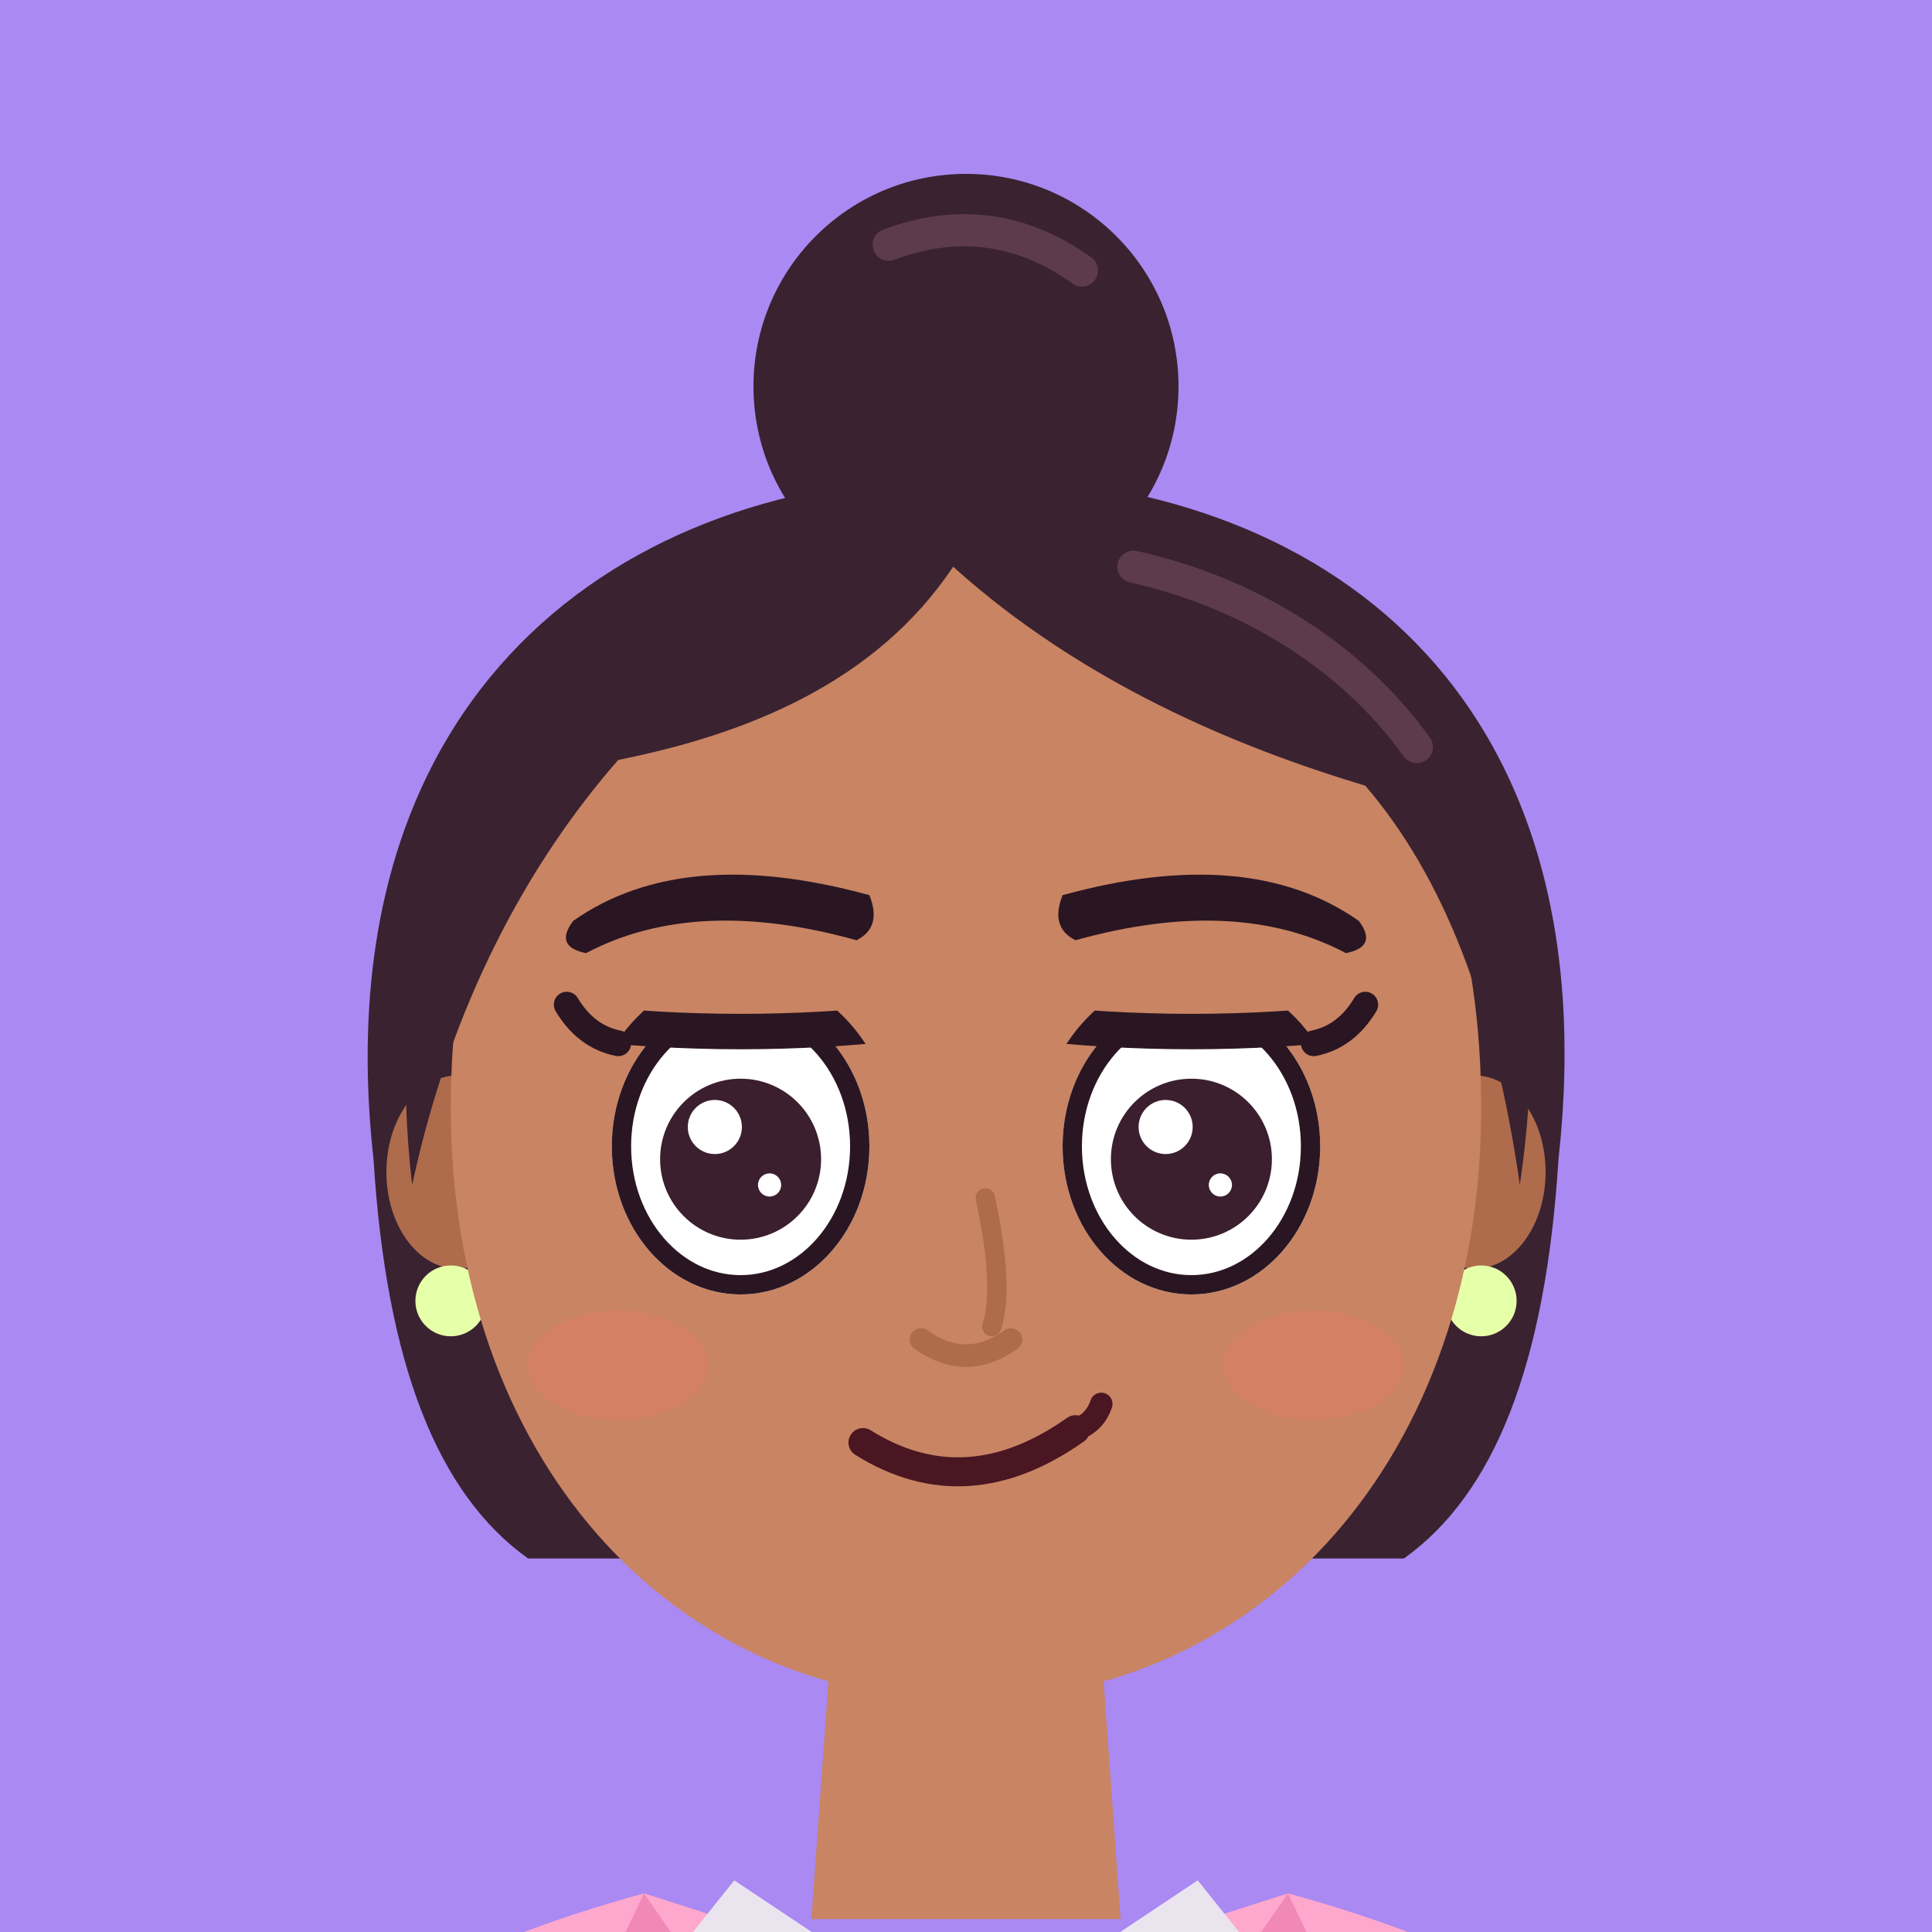
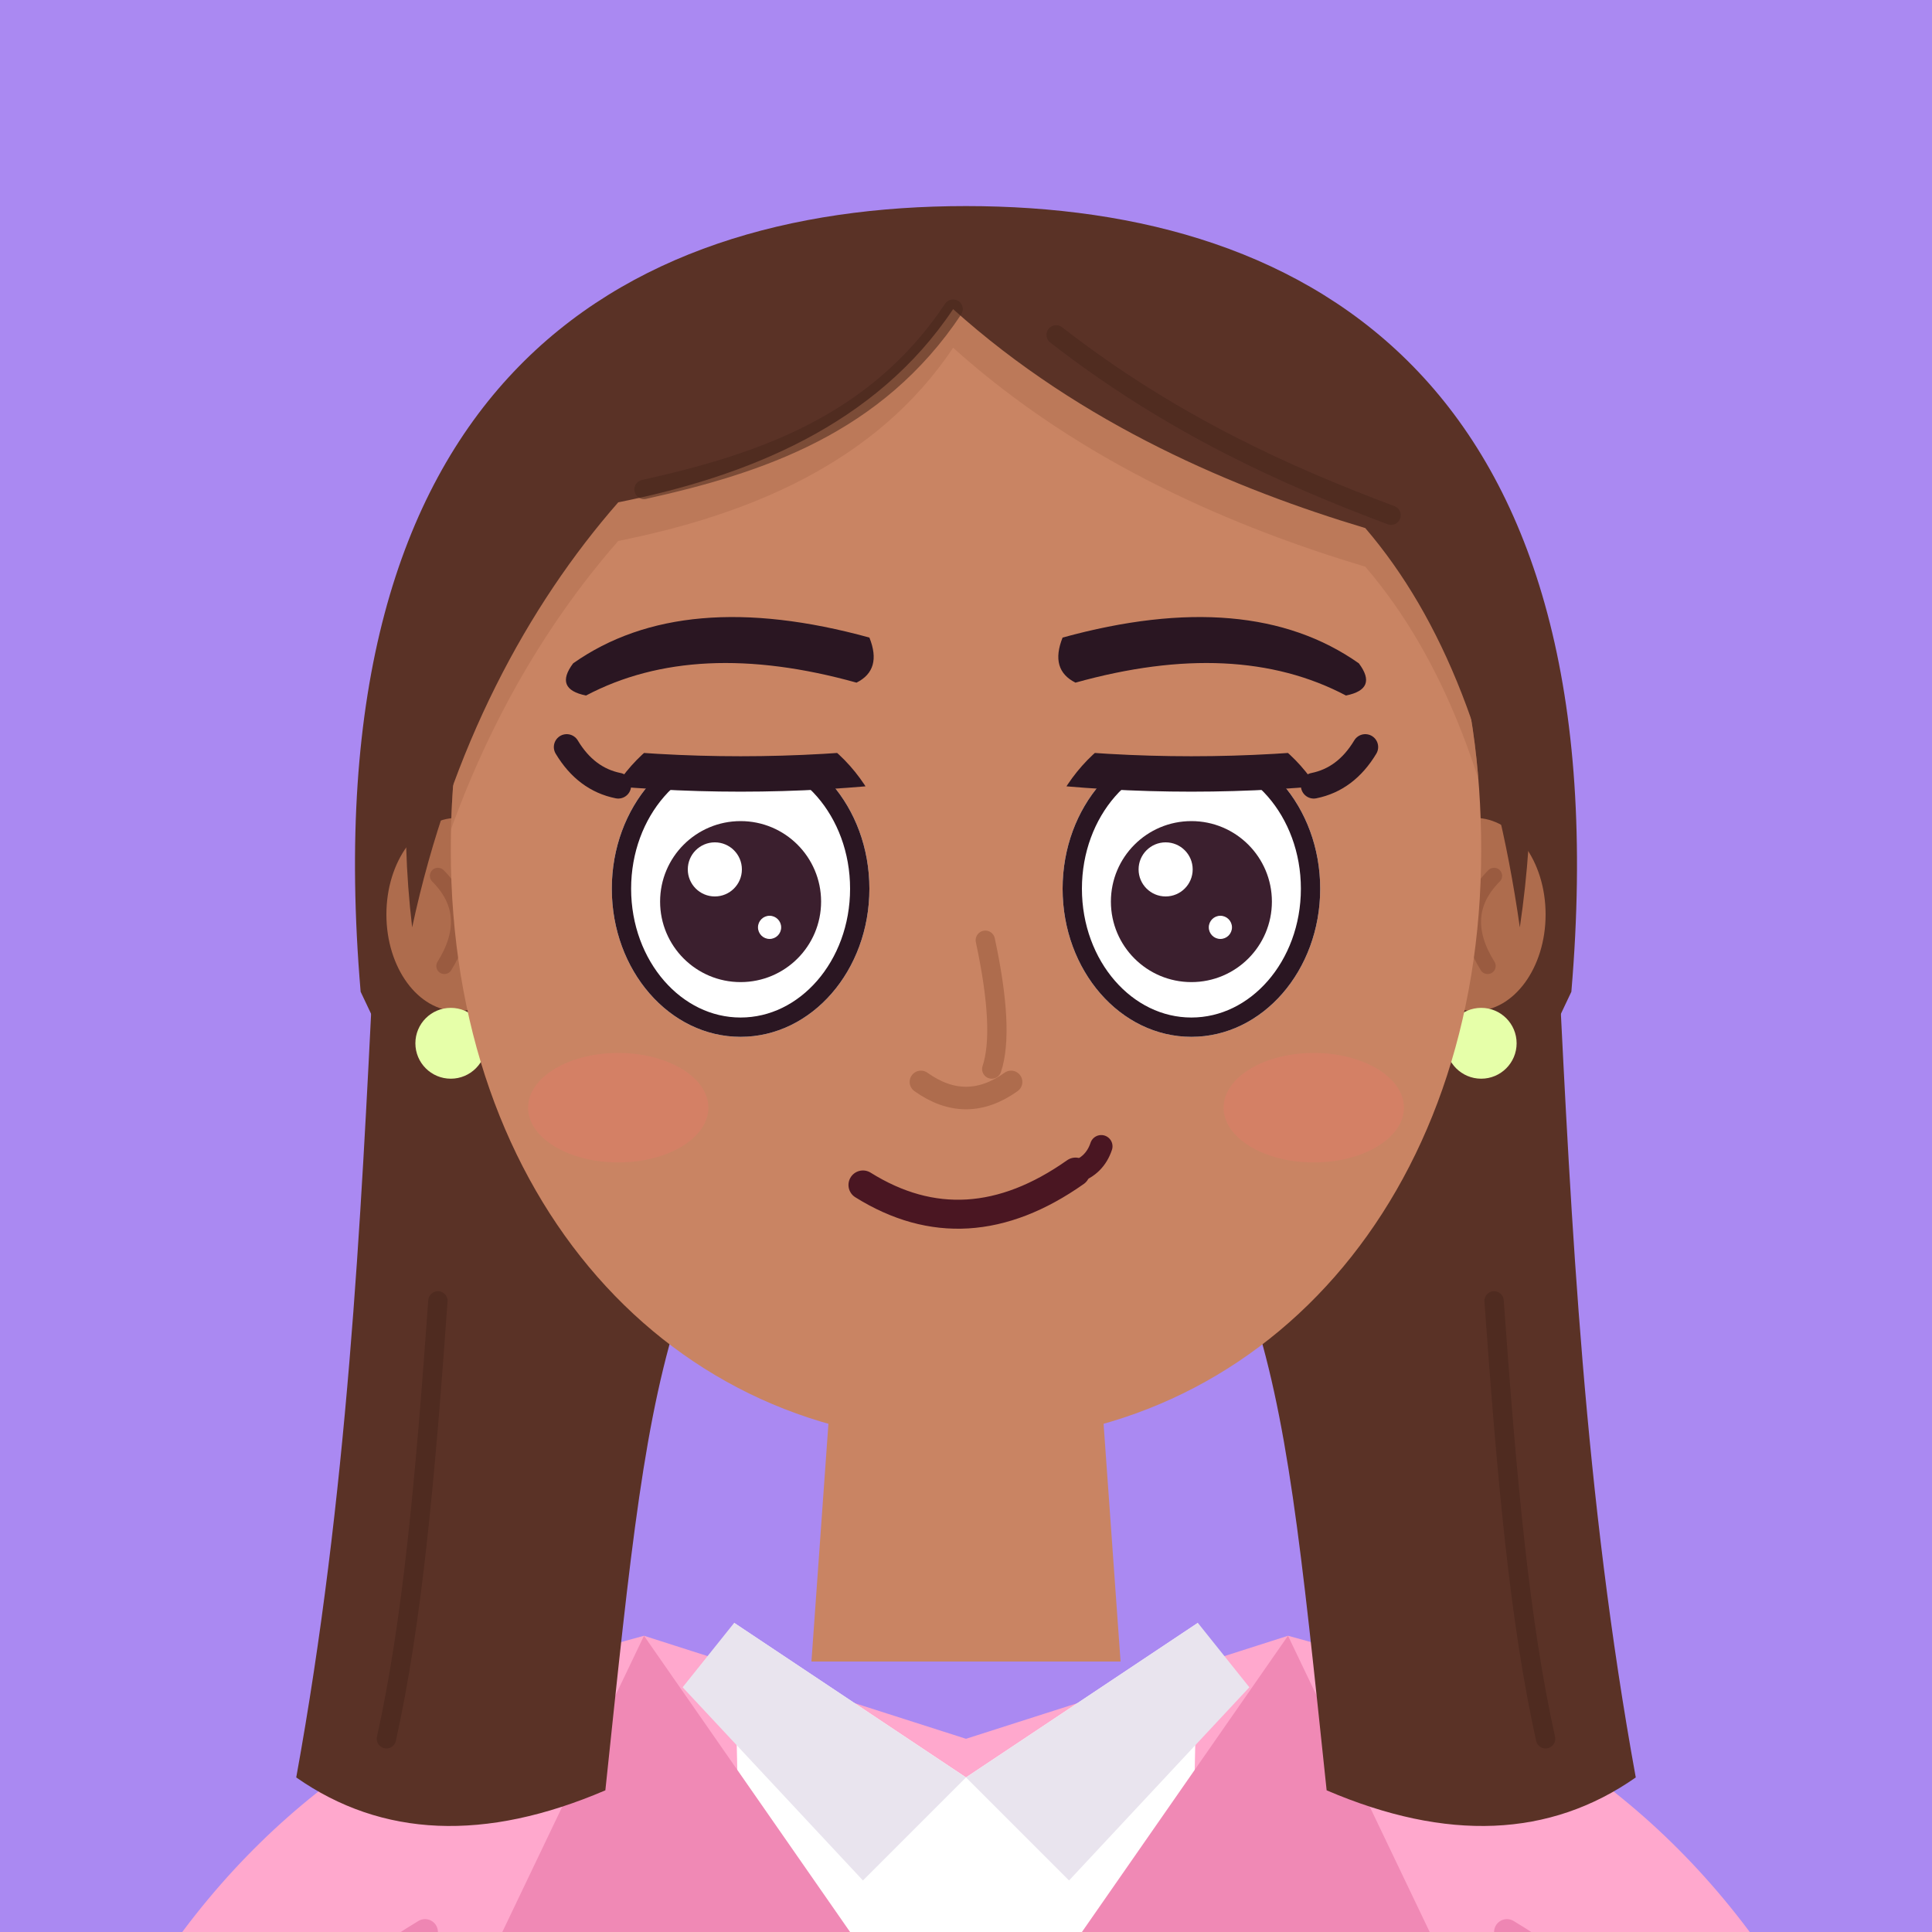
- <svg xmlns="http://www.w3.org/2000/svg" viewBox="50 20 300 300" width="300" height="300" role="img" aria-label="Meera">
-   <rect x="50" y="20" width="300" height="300" fill="#AA89F2" />
+ <svg xmlns="http://www.w3.org/2000/svg" viewBox="50 60 300 300" width="300" height="300" role="img" aria-label="Meera">
+   <rect x="50" y="60" width="300" height="300" fill="#AA89F2" />
  <g id="meera">
    <g id="body">
      <path id="neck" d="M180 262 L220 262 L224 318 L176 318 Z" fill="#C98463" />
      <path id="neck_shadow" d="M180 270 Q200 286 220 270 L220 262 L180 262 Z" fill="#AE6C4D" />
-       <path id="blazer" d="M56 440 C60 360 92 330 150 314 L200 330 L250 314 C308 330 340 360 344 440 Z" fill="#FFA8CD" />
-       <path id="shirt" d="M164 312 L200 336 L236 312 L232 440 L168 440 Z" fill="#FFFFFF" />
+       <path id="blazer" d="M40 500 C46 372 90 330 150 314 L200 330 L250 314 C310 330 354 372 360 500 Z" fill="#FFA8CD" />
+       <path id="blazer_fold_L" d="M70 420 C80 392 96 372 116 360" stroke="#EE86B3" stroke-width="4" stroke-linecap="round" fill="none" />
+       <path id="blazer_fold_R" d="M330 420 C320 392 304 372 284 360" stroke="#EE86B3" stroke-width="4" stroke-linecap="round" fill="none" />
+       <path id="shirt" d="M164 312 L200 336 L236 312 L232 500 L168 500 Z" fill="#FFFFFF" />
      <path id="collar_L" d="M164 312 L200 336 L184 352 L156 322 Z" fill="#E9E4EE" />
      <path id="collar_R" d="M236 312 L200 336 L216 352 L244 322 Z" fill="#E9E4EE" />
-       <path id="lapel_L" d="M150 314 L182 360 L170 372 L176 440 L136 440 L128 360 Z" fill="#F089B5" />
-       <path id="lapel_R" d="M250 314 L218 360 L230 372 L224 440 L264 440 L272 360 Z" fill="#F089B5" />
+       <path id="lapel_L" d="M150 314 L182 360 L170 372 L178 500 L132 500 L128 360 Z" fill="#F089B5" />
+       <path id="lapel_R" d="M250 314 L218 360 L230 372 L222 500 L268 500 L272 360 Z" fill="#F089B5" />
    </g>
    <g id="head">
-       <circle id="bun" cx="200" cy="80" r="33" fill="#3A2230" />
-       <path id="bun_shine" d="M188 58 Q204 52 218 62" stroke="#5E3A4E" stroke-width="5" stroke-linecap="round" fill="none" />
-       <path id="hair_back" d="M108 200 C100 128 146 94 200 94 C256 94 300 128 292 200 C290 232 282 252 268 262 L132 262 C118 252 110 232 108 200 Z" fill="#3A2230" />
-       <ellipse id="ear_L" cx="121" cy="202" rx="11" ry="15" fill="#AE6C4D" />
-       <ellipse id="ear_R" cx="279" cy="202" rx="11" ry="15" fill="#AE6C4D" />
-       <circle id="earring_L" cx="120" cy="222" r="5.5" fill="#E6FFA9" />
-       <circle id="earring_R" cx="280" cy="222" r="5.5" fill="#E6FFA9" />
+       <g id="hair_back">
+         <g id="lock_L">
+           <path id="lock_L_shape" d="M108 210 C106 250 104 292 96 336 Q116 350 144 338 C148 300 150 280 156 262 L150 230 Z" fill="#5A3226" />
+           <path id="lock_L_strand" d="M118 262 C116 290 114 312 110 330" stroke="#47261C" stroke-width="3" stroke-linecap="round" fill="none" opacity="0.6" />
+         </g>
+         <g id="lock_R">
+           <path id="lock_R_shape" d="M292 210 C294 250 296 292 304 336 Q284 350 256 338 C252 300 250 280 244 262 L250 230 Z" fill="#5A3226" />
+           <path id="lock_R_strand" d="M282 262 C284 290 286 312 290 330" stroke="#47261C" stroke-width="3" stroke-linecap="round" fill="none" opacity="0.6" />
+         </g>
+         <path id="hair_crown" d="M106 214 C98 120 146 92 200 92 C254 92 302 120 294 214 L276 252 L124 252 Z" fill="#5A3226" />
+       </g>
+       <g id="ear_L">
+         <ellipse id="ear_L_shape" cx="121" cy="202" rx="11" ry="15" fill="#AE6C4D" />
+         <path id="ear_L_inner" d="M118 196 Q124 202 119 210" stroke="#9A5B40" stroke-width="2.5" stroke-linecap="round" fill="none" />
+         <circle id="earring_L" cx="120" cy="222" r="5.5" fill="#E6FFA9" />
+       </g>
+       <g id="ear_R">
+         <ellipse id="ear_R_shape" cx="279" cy="202" rx="11" ry="15" fill="#AE6C4D" />
+         <path id="ear_R_inner" d="M282 196 Q276 202 281 210" stroke="#9A5B40" stroke-width="2.5" stroke-linecap="round" fill="none" />
+         <circle id="earring_R" cx="280" cy="222" r="5.5" fill="#E6FFA9" />
+       </g>
      <path id="face" d="M200 104 C252 104 280 140 280 192 C280 246 246 284 200 284 C154 284 120 246 120 192 C120 140 148 104 200 104 Z" fill="#C98463" />
-       <ellipse id="blush_L" cx="146" cy="232" rx="14" ry="8.5" fill="#E8796B" opacity="0.35" />
-       <ellipse id="blush_R" cx="254" cy="232" rx="14" ry="8.5" fill="#E8796B" opacity="0.35" />
-       <path id="hair_front" d="M114 204 C106 136 148 100 204 100 C260 100 296 136 286 204 C282 176 274 156 262 142 C242 136 218 126 198 108 C186 126 166 134 146 138 C132 154 120 176 114 204 Z" fill="#3A2230" />
-       <path id="hair_shine" d="M226 108 C244 112 260 122 270 136" stroke="#5E3A4E" stroke-width="5" stroke-linecap="round" fill="none" />
-       <g id="brow_L" transform="translate(162 160) rotate(0)">
-         <path id="brow_shape_L" d="M-23 3 Q-6 -8.97 23 -1 Q25 4 21 6 Q-4 -0.97 -21 8 Q-26 7 -23 3 Z" fill="#2A1622" />
-       </g>
-       <g id="brow_R" transform="translate(238 160) rotate(0)">
-         <path id="brow_shape_R" d="M-23 3 Q-6 -8.97 23 -1 Q25 4 21 6 Q-4 -0.97 -21 8 Q-26 7 -23 3 Z" fill="#2A1622" transform="scale(-1 1)" />
-       </g>
-       <g id="eye_L">
+       <g id="hair_front">
        <defs>
-           <clipPath id="clip_eye_L">
-             <ellipse cx="165" cy="198" rx="20" ry="23" />
-           </clipPath>
-           <clipPath id="clip_lids_L">
-             <ellipse cx="165" cy="198" rx="24" ry="27" />
+           <clipPath id="clip_face">
+             <path d="M200 104 C252 104 280 140 280 192 C280 246 246 284 200 284 C154 284 120 246 120 192 C120 140 148 104 200 104 Z" />
          </clipPath>
        </defs>
-         <g id="eye_open_L">
-           <ellipse id="eye_white_L" cx="165" cy="198" rx="20" ry="23" fill="#FFFFFF" />
-           <g clip-path="url(#clip_eye_L)">
-             <g id="pupil_L">
-               <circle id="iris_L" cx="165" cy="200" r="12.5" fill="#3B1F2E" />
-               <circle id="shine_big_L" cx="161" cy="195" r="4.2" fill="#FFFFFF" />
-               <circle id="shine_small_L" cx="169.5" cy="204" r="1.8" fill="#FFFFFF" />
+         <g clip-path="url(#clip_face)">
+           <path id="fringe_shadow" transform="translate(0 6)" d="M114 204 C106 136 148 100 204 100 C260 100 296 136 286 204 C282 176 274 156 262 142 C242 136 218 126 198 108 C186 126 166 134 146 138 C132 154 120 176 114 204 Z" fill="#AE6C4D" opacity="0.45" />
+         </g>
+         <path id="fringe" d="M114 204 C106 136 148 100 204 100 C260 100 296 136 286 204 C282 176 274 156 262 142 C242 136 218 126 198 108 C186 126 166 134 146 138 C132 154 120 176 114 204 Z" fill="#5A3226" />
+         <path id="fringe_strand_L" d="M198 108 C186 126 168 132 150 136" stroke="#47261C" stroke-width="3" stroke-linecap="round" fill="none" opacity="0.55" />
+         <path id="fringe_strand_R" d="M214 112 C232 126 250 134 266 140" stroke="#47261C" stroke-width="3" stroke-linecap="round" fill="none" opacity="0.55" />
+       </g>
+       <g id="features">
+         <ellipse id="blush_L" cx="146" cy="232" rx="14" ry="8.5" fill="#E8796B" opacity="0.35" />
+         <ellipse id="blush_R" cx="254" cy="232" rx="14" ry="8.5" fill="#E8796B" opacity="0.35" />
+         <g id="brow_L" transform="translate(162 160) rotate(0)">
+           <path id="brow_shape_L" d="M-23 3 Q-6 -8.97 23 -1 Q25 4 21 6 Q-4 -0.97 -21 8 Q-26 7 -23 3 Z" fill="#2A1622" />
+         </g>
+         <g id="brow_R" transform="translate(238 160) rotate(0)">
+           <path id="brow_shape_R" d="M-23 3 Q-6 -8.97 23 -1 Q25 4 21 6 Q-4 -0.97 -21 8 Q-26 7 -23 3 Z" fill="#2A1622" transform="scale(-1 1)" />
+         </g>
+         <g id="eye_L">
+           <defs>
+             <clipPath id="clip_eye_L">
+               <ellipse cx="165" cy="198" rx="20" ry="23" />
+             </clipPath>
+             <clipPath id="clip_lids_L">
+               <ellipse cx="165" cy="198" rx="24" ry="27" />
+             </clipPath>
+           </defs>
+           <g id="eye_open_L">
+             <ellipse id="eye_white_L" cx="165" cy="198" rx="20" ry="23" fill="#FFFFFF" />
+             <g clip-path="url(#clip_eye_L)">
+               <g id="pupil_L">
+                 <circle id="iris_L" cx="165" cy="200" r="12.5" fill="#3B1F2E" />
+                 <circle id="shine_big_L" cx="161" cy="195" r="4.2" fill="#FFFFFF" />
+                 <circle id="shine_small_L" cx="169.5" cy="204" r="1.8" fill="#FFFFFF" />
+               </g>
+               <ellipse id="eye_ring_L" cx="165" cy="198" rx="20" ry="23" fill="none" stroke="#2A1622" stroke-width="6" />
            </g>
-             <ellipse id="eye_ring_L" cx="165" cy="198" rx="20" ry="23" fill="none" stroke="#2A1622" stroke-width="6" />
+             <g clip-path="url(#clip_lids_L)">
+               <g id="lid_lower_L">
+                 <path id="lid_lower_skin_L" d="M142 255 L142 225 Q165 219 188 225 L188 255 Z" fill="#C98463" />
+               </g>
+               <g id="lid_upper_L">
+                 <path id="lid_upper_skin_L" d="M139 108.68 L139 178.68 Q165 181.68 191 178.68 L191 108.68 Z" fill="#C98463" />
+                 <path id="lash_L" d="M139 178.68 Q165 181.68 191 178.68" stroke="#2A1622" stroke-width="5.5" fill="none" stroke-linecap="round" />
+               </g>
+             </g>
+             <path id="lash_flick_L" d="M146 182 q-5 -1 -8 -6" stroke="#2A1622" stroke-width="4" stroke-linecap="round" fill="none" />
          </g>
-           <g clip-path="url(#clip_lids_L)">
-             <g id="lid_lower_L">
-               <path id="lid_lower_skin_L" d="M142 255 L142 225 Q165 219 188 225 L188 255 Z" fill="#C98463" />
+         </g>
+         <g id="eye_R">
+           <defs>
+             <clipPath id="clip_eye_R">
+               <ellipse cx="235" cy="198" rx="20" ry="23" />
+             </clipPath>
+             <clipPath id="clip_lids_R">
+               <ellipse cx="235" cy="198" rx="24" ry="27" />
+             </clipPath>
+           </defs>
+           <g id="eye_open_R">
+             <ellipse id="eye_white_R" cx="235" cy="198" rx="20" ry="23" fill="#FFFFFF" />
+             <g clip-path="url(#clip_eye_R)">
+               <g id="pupil_R">
+                 <circle id="iris_R" cx="235" cy="200" r="12.5" fill="#3B1F2E" />
+                 <circle id="shine_big_R" cx="231" cy="195" r="4.2" fill="#FFFFFF" />
+                 <circle id="shine_small_R" cx="239.5" cy="204" r="1.8" fill="#FFFFFF" />
+               </g>
+               <ellipse id="eye_ring_R" cx="235" cy="198" rx="20" ry="23" fill="none" stroke="#2A1622" stroke-width="6" />
            </g>
-             <g id="lid_upper_L">
-               <path id="lid_upper_skin_L" d="M139 108.68 L139 178.68 Q165 181.68 191 178.68 L191 108.68 Z" fill="#C98463" />
-               <path id="lash_L" d="M139 178.68 Q165 181.68 191 178.68" stroke="#2A1622" stroke-width="5.5" fill="none" stroke-linecap="round" />
+             <g clip-path="url(#clip_lids_R)">
+               <g id="lid_lower_R">
+                 <path id="lid_lower_skin_R" d="M212 255 L212 225 Q235 219 258 225 L258 255 Z" fill="#C98463" />
+               </g>
+               <g id="lid_upper_R">
+                 <path id="lid_upper_skin_R" d="M261 108.68 L261 178.68 Q235 181.68 209 178.68 L209 108.68 Z" fill="#C98463" />
+                 <path id="lash_R" d="M261 178.68 Q235 181.68 209 178.68" stroke="#2A1622" stroke-width="5.5" fill="none" stroke-linecap="round" />
+               </g>
            </g>
+             <path id="lash_flick_R" d="M254 182 q5 -1 8 -6" stroke="#2A1622" stroke-width="4" stroke-linecap="round" fill="none" />
          </g>
-           <path id="lash_flick_L" d="M146 182 q-5 -1 -8 -6" stroke="#2A1622" stroke-width="4" stroke-linecap="round" fill="none" />
        </g>
-       </g>
-       <g id="eye_R">
-         <defs>
-           <clipPath id="clip_eye_R">
-             <ellipse cx="235" cy="198" rx="20" ry="23" />
-           </clipPath>
-           <clipPath id="clip_lids_R">
-             <ellipse cx="235" cy="198" rx="24" ry="27" />
-           </clipPath>
-         </defs>
-         <g id="eye_open_R">
-           <ellipse id="eye_white_R" cx="235" cy="198" rx="20" ry="23" fill="#FFFFFF" />
-           <g clip-path="url(#clip_eye_R)">
-             <g id="pupil_R">
-               <circle id="iris_R" cx="235" cy="200" r="12.5" fill="#3B1F2E" />
-               <circle id="shine_big_R" cx="231" cy="195" r="4.2" fill="#FFFFFF" />
-               <circle id="shine_small_R" cx="239.5" cy="204" r="1.8" fill="#FFFFFF" />
-             </g>
-             <ellipse id="eye_ring_R" cx="235" cy="198" rx="20" ry="23" fill="none" stroke="#2A1622" stroke-width="6" />
+         <g id="mouth">
+           <g id="mouth_neutral">
+             <path d="M184 244 Q200 254 217 242" stroke="#4A1622" stroke-width="4.5" stroke-linecap="round" fill="none" />
+             <path d="M217 242 q3 -1 4 -4" stroke="#4A1622" stroke-width="3.5" stroke-linecap="round" fill="none" />
          </g>
-           <g clip-path="url(#clip_lids_R)">
-             <g id="lid_lower_R">
-               <path id="lid_lower_skin_R" d="M212 255 L212 225 Q235 219 258 225 L258 255 Z" fill="#C98463" />
-             </g>
-             <g id="lid_upper_R">
-               <path id="lid_upper_skin_R" d="M261 108.68 L261 178.68 Q235 181.68 209 178.68 L209 108.68 Z" fill="#C98463" />
-               <path id="lash_R" d="M261 178.68 Q235 181.68 209 178.68" stroke="#2A1622" stroke-width="5.5" fill="none" stroke-linecap="round" />
-             </g>
-           </g>
-           <path id="lash_flick_R" d="M254 182 q5 -1 8 -6" stroke="#2A1622" stroke-width="4" stroke-linecap="round" fill="none" />
        </g>
      </g>
      <g id="nose">
        <path id="nose_bridge" d="M203 206 Q206 220 204 226" stroke="#AE6C4D" stroke-width="3" stroke-linecap="round" fill="none" />
        <path id="nose_tip" d="M193 228 Q200 233 207 228" stroke="#AE6C4D" stroke-width="3.5" stroke-linecap="round" fill="none" />
      </g>
-       <g id="mouth">
-         <g id="mouth_neutral">
-           <path d="M184 244 Q200 254 217 242" stroke="#4A1622" stroke-width="4.5" stroke-linecap="round" fill="none" />
-           <path d="M217 242 q3 -1 4 -4" stroke="#4A1622" stroke-width="3.5" stroke-linecap="round" fill="none" />
-         </g>
-       </g>
-     </g>
-     <g id="notepad" transform="rotate(-8 130 400)">
-       <rect id="notepad_page" x="84" y="366" width="96" height="74" rx="8" fill="#FFFFFF" stroke="#EEE9FF" />
-       <rect id="notepad_binding" x="84" y="366" width="96" height="12" rx="6" fill="#B9D96A" />
-       <path id="notepad_lines" d="M98 394 H164 M98 408 H156 M98 422 H140" stroke="#D9D5E6" stroke-width="4" stroke-linecap="round" fill="none" />
-     </g>
-     <g id="arm_R">
-       <path id="sleeve_R" d="M344 440 C340 420 330 404 312 396 L286 416 C296 424 304 432 306 440 Z" fill="#F089B5" />
-       <path id="wrist_R" d="M286 416 L312 396 L304 388 L280 408 Z" fill="#C98463" />
-       <g id="watch">
-         <path id="watch_strap" d="M282 402 L304 384 L312 394 L290 412 Z" fill="#0B051D" />
-         <circle id="watch_face" cx="297" cy="398" r="7.5" fill="#E6FFA9" stroke="#0B051D" stroke-width="2.5" />
-       </g>
-       <g id="hand_R">
-         <g id="pen">
-           <path id="pen_body" d="M300 336 L262 404" stroke="#E6FFA9" stroke-width="7" stroke-linecap="round" fill="none" />
-           <path id="pen_cap" d="M300 336 L295 345" stroke="#0B051D" stroke-width="7" stroke-linecap="round" fill="none" />
-         </g>
-         <path id="fist" d="M262 372 C262 356 276 348 290 352 C302 356 306 370 300 382 C294 392 280 394 270 390 C264 386 262 380 262 372 Z" fill="#C98463" />
-         <path id="knuckle_1" d="M268 366 C274 360 284 360 290 364" stroke="#AE6C4D" stroke-width="3" stroke-linecap="round" fill="none" />
-         <path id="knuckle_2" d="M266 378 C272 374 282 374 288 378" stroke="#AE6C4D" stroke-width="3" stroke-linecap="round" fill="none" />
-       </g>
    </g>
  </g>
</svg>
